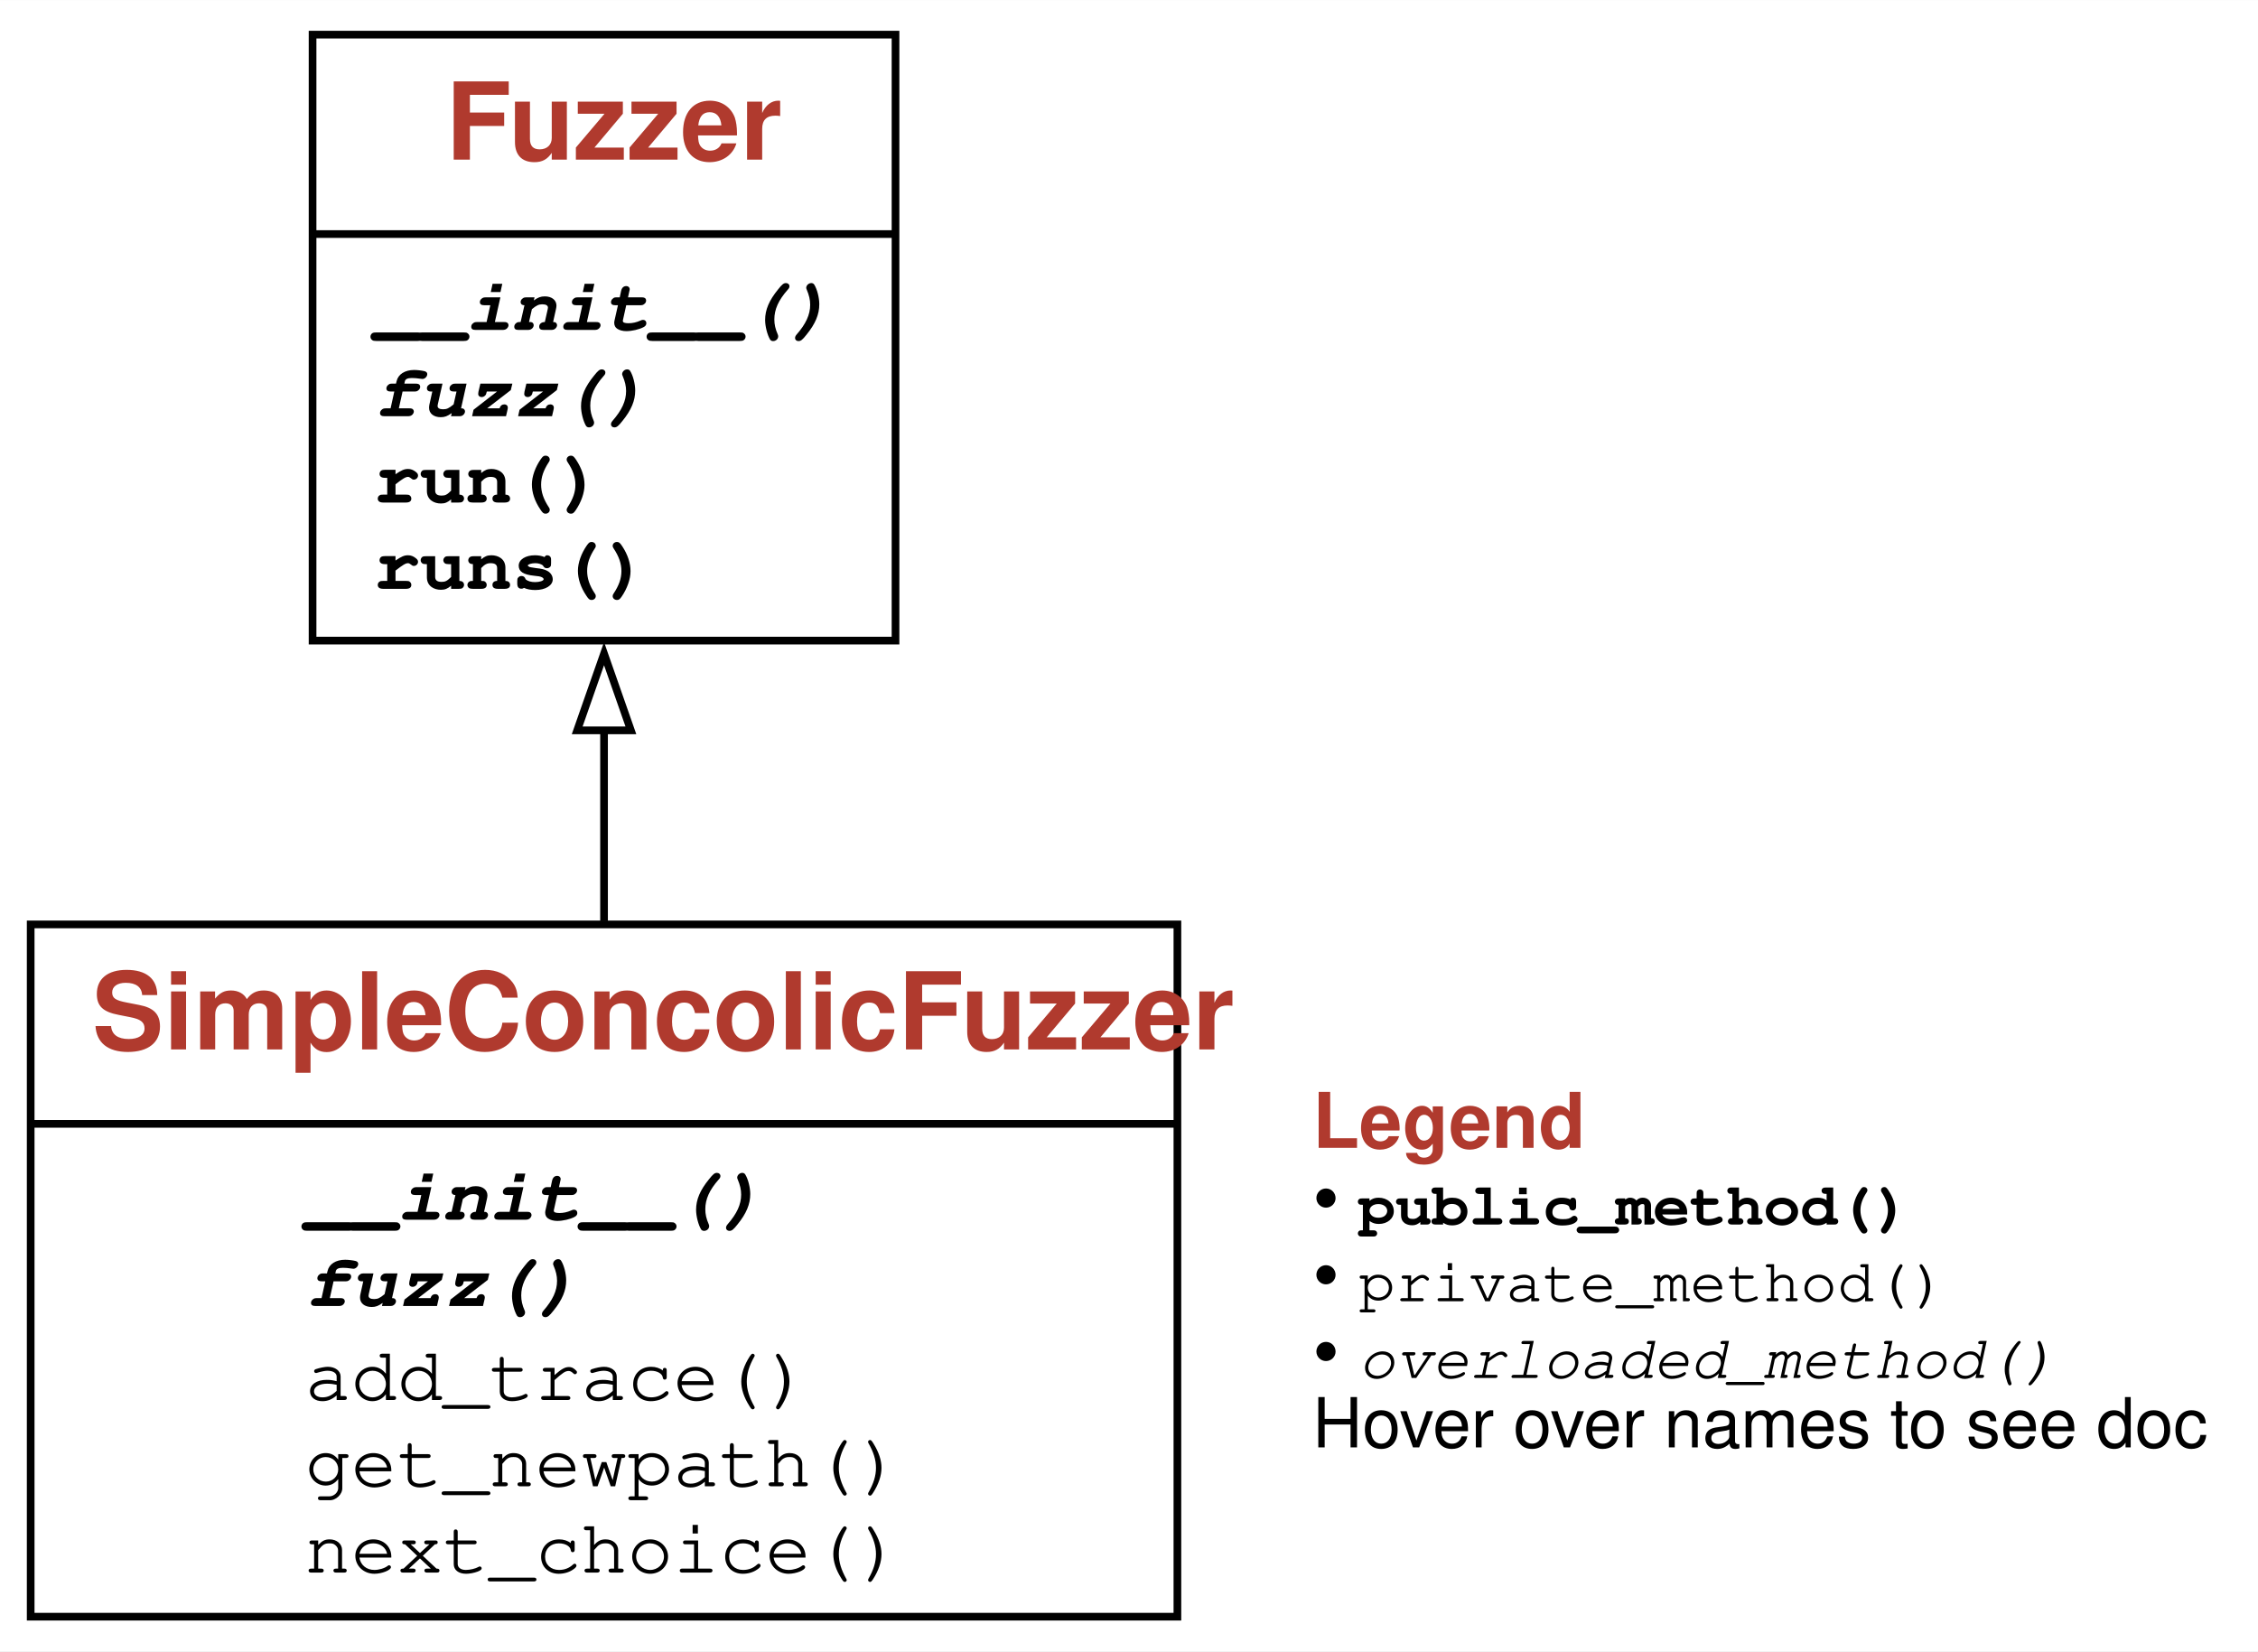
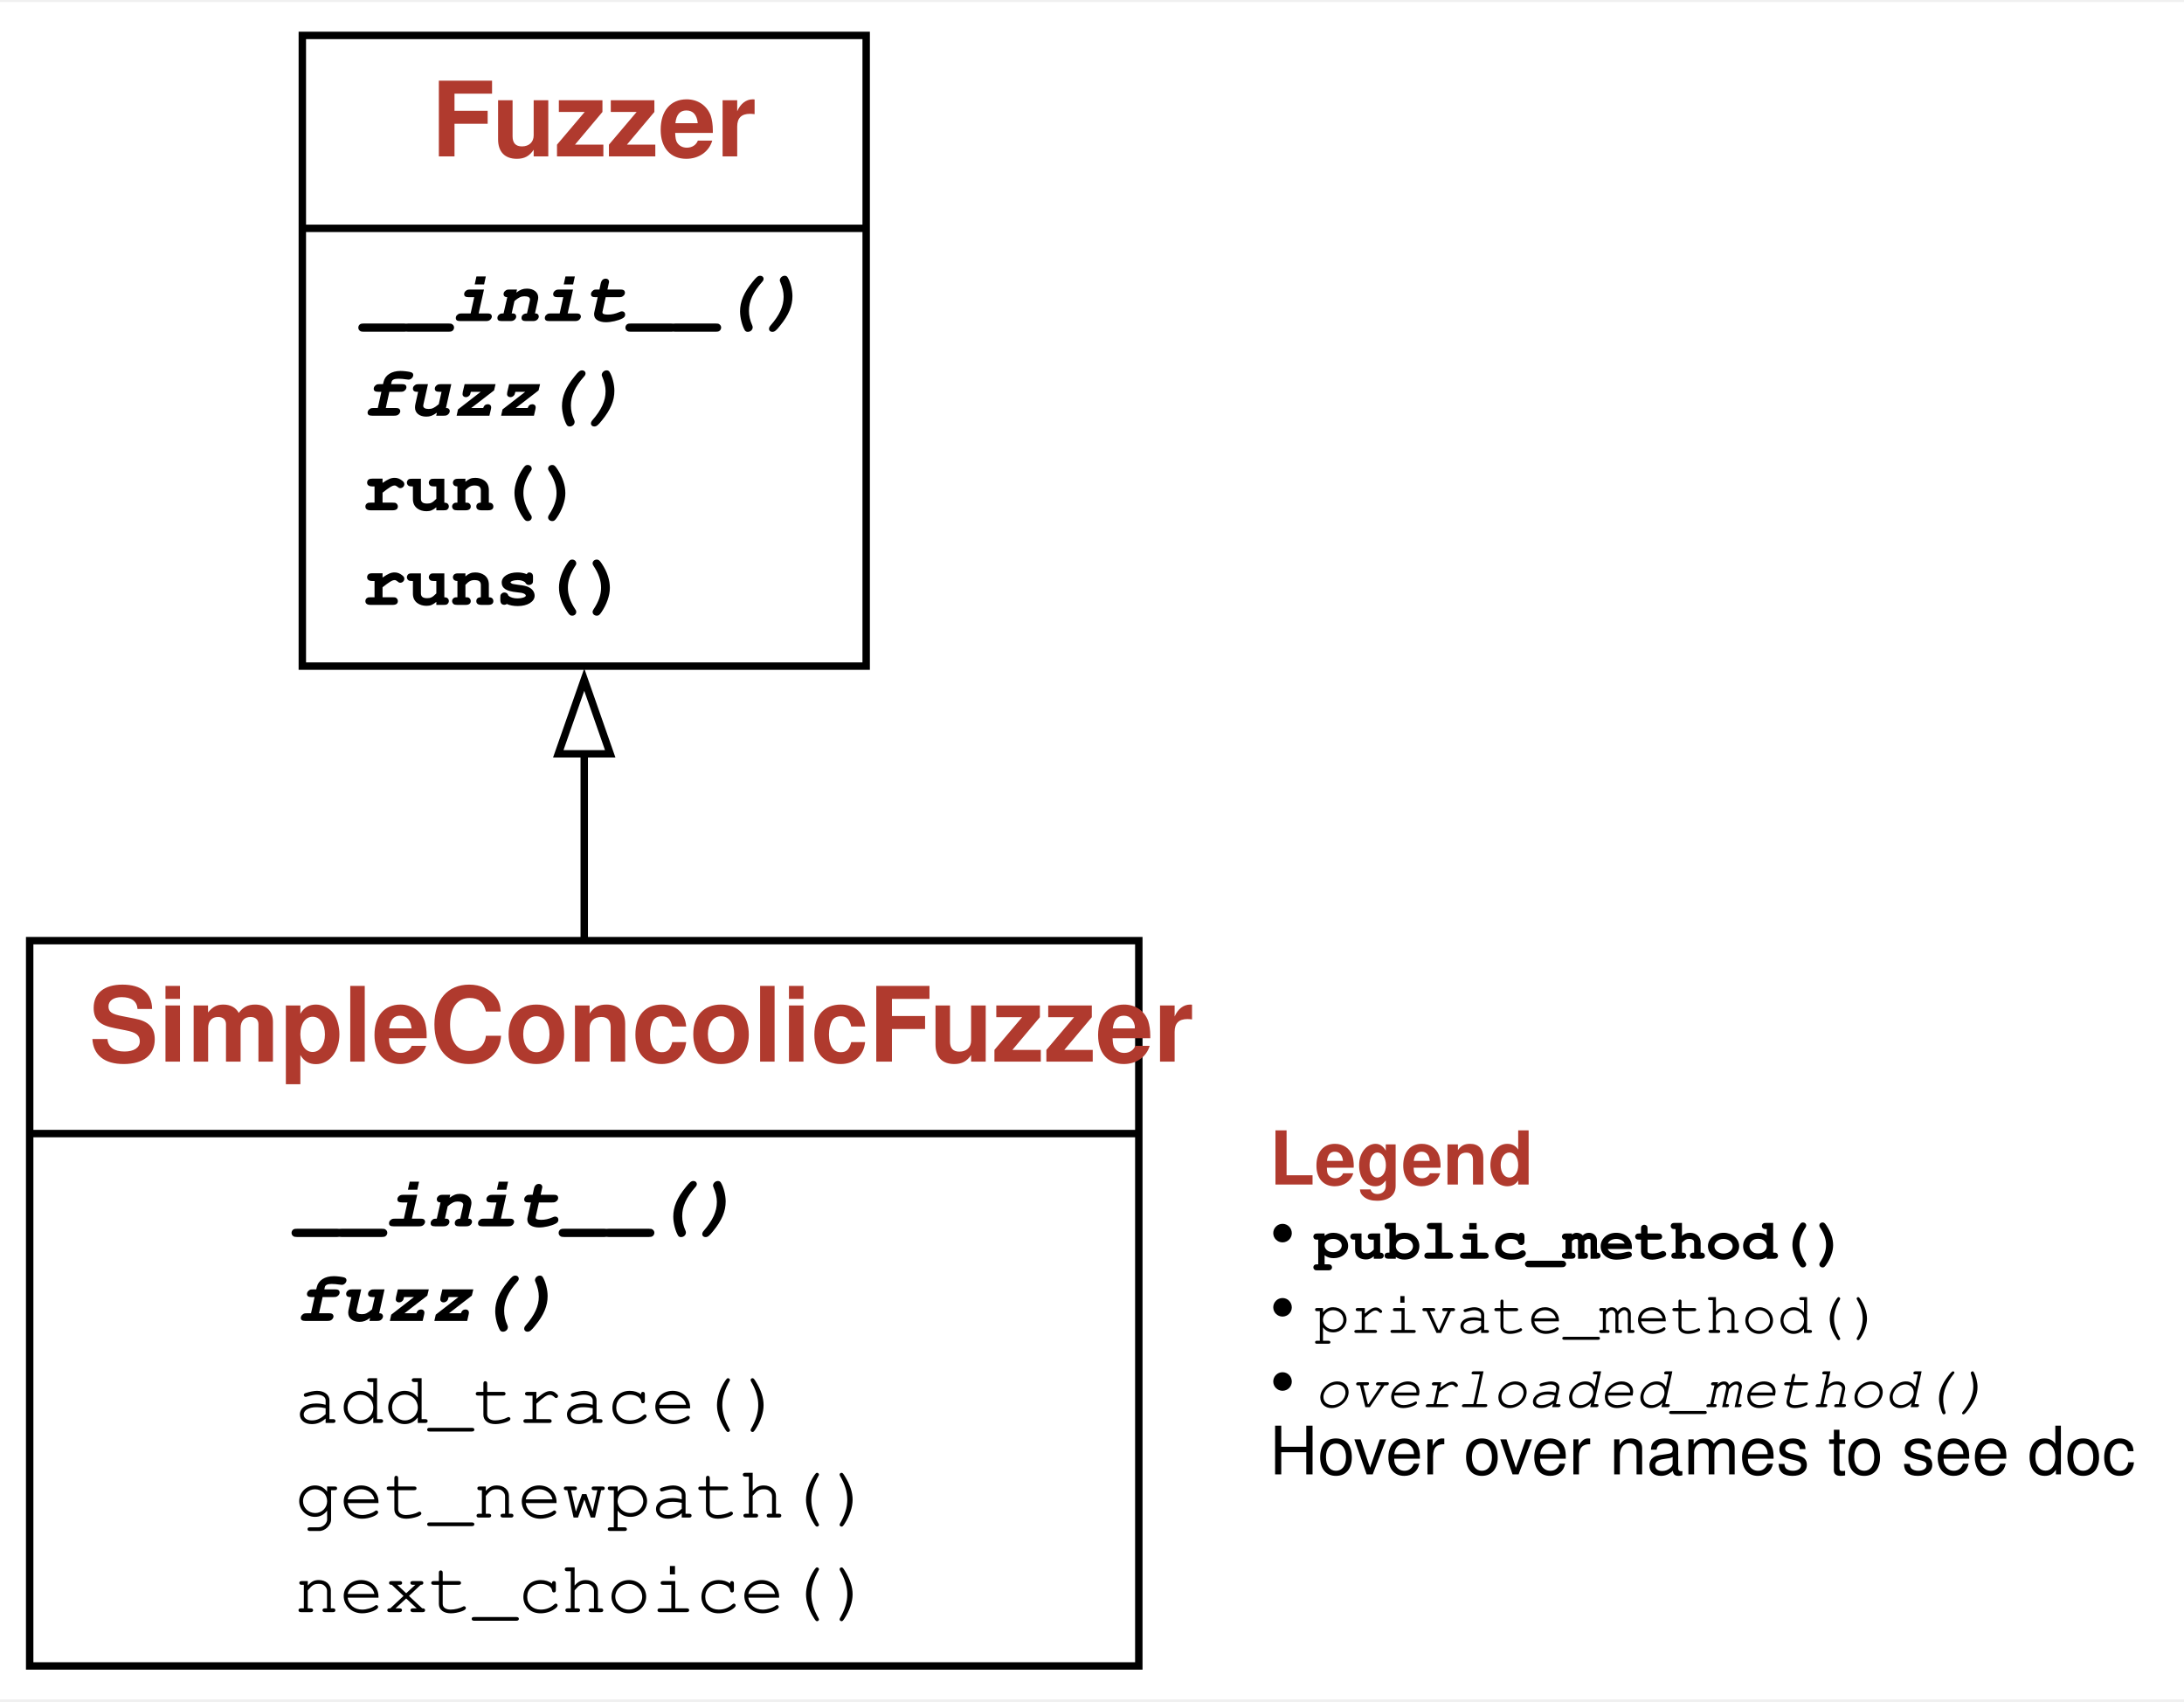
- <svg xmlns="http://www.w3.org/2000/svg" xmlns:xlink="http://www.w3.org/1999/xlink" width="294pt" height="215pt" viewBox="0.00 0.00 294.38 215.25">
-   <g id="graph0" class="graph" transform="scale(1 1) rotate(0) translate(4 211.25)">
+ <svg xmlns="http://www.w3.org/2000/svg" xmlns:xlink="http://www.w3.org/1999/xlink" width="294pt" height="229pt" viewBox="0.00 0.00 294.38 228.75">
+   <g id="graph0" class="graph" transform="scale(1 1) rotate(0) translate(4 224.75)">
    <g id="a_graph0">
      <a xlink:title="SimpleConcolicFuzzer class hierarchy">
-         <polygon fill="white" stroke="none" points="-4,4 -4,-211.25 290.38,-211.25 290.38,4 -4,4" />
+         <polygon fill="white" stroke="none" points="-4,4 -4,-224.75 290.38,-224.75 290.38,4 -4,4" />
      </a>
    </g>
    <g id="node1" class="node">
      <g id="a_node1">
        <a xlink:href="#" xlink:title="class SimpleConcolicFuzzer:&#10;Base class for fuzzers.">
-           <polygon fill="none" stroke="black" points="0,-0.5 0,-90.75 149.5,-90.75 149.5,-0.5 0,-0.5" />
-           <text text-anchor="start" x="8" y="-74.45" font-family="Patua One, Helvetica, sans-serif" font-weight="bold" font-size="14.00" fill="#b03a2e">SimpleConcolicFuzzer</text>
-           <polyline fill="none" stroke="black" points="0,-64.75 149.5,-64.75" />
+           <polygon fill="none" stroke="black" points="0,-0.5 0,-98.25 149.5,-98.25 149.5,-0.5 0,-0.5" />
+           <text text-anchor="start" x="8" y="-81.95" font-family="Patua One, Helvetica, sans-serif" font-weight="bold" font-size="14.00" fill="#b03a2e">SimpleConcolicFuzzer</text>
+           <polyline fill="none" stroke="black" points="0,-72.25 149.5,-72.25" />
          <g id="a_node1_0">
            <a xlink:href="#" xlink:title="SimpleConcolicFuzzer">
              <g id="a_node1_1">
                <a xlink:href="#" xlink:title="__init__(self):&#10;Constructor">
-                   <text text-anchor="start" x="35.75" y="-52.25" font-family="'Fira Mono', 'Source Code Pro', 'Courier', monospace" font-weight="bold" font-style="italic" font-size="10.00">__init__()</text>
+                   <text text-anchor="start" x="35.75" y="-59.75" font-family="'Fira Mono', 'Source Code Pro', 'Courier', monospace" font-weight="bold" font-style="italic" font-size="10.00">__init__()</text>
                </a>
              </g>
              <g id="a_node1_2">
                <a xlink:href="#" xlink:title="fuzz(self):&#10;Return fuzz input">
-                   <text text-anchor="start" x="35.75" y="-41" font-family="'Fira Mono', 'Source Code Pro', 'Courier', monospace" font-weight="bold" font-style="italic" font-size="10.00">fuzz()</text>
+                   <text text-anchor="start" x="35.75" y="-47" font-family="'Fira Mono', 'Source Code Pro', 'Courier', monospace" font-weight="bold" font-style="italic" font-size="10.00">fuzz()</text>
                </a>
              </g>
              <g id="a_node1_3">
                <a xlink:href="#" xlink:title="add_trace(self, trace, s)">
-                   <text text-anchor="start" x="35.75" y="-28.75" font-family="'Fira Mono', 'Source Code Pro', 'Courier', monospace" font-size="10.00">add_trace()</text>
+                   <text text-anchor="start" x="35.75" y="-33.25" font-family="'Fira Mono', 'Source Code Pro', 'Courier', monospace" font-size="10.00">add_trace()</text>
                </a>
              </g>
              <g id="a_node1_4">
                <a xlink:href="#" xlink:title="get_newpath(self)">
-                   <text text-anchor="start" x="35.75" y="-17.5" font-family="'Fira Mono', 'Source Code Pro', 'Courier', monospace" font-size="10.00">get_newpath()</text>
+                   <text text-anchor="start" x="35.75" y="-20.5" font-family="'Fira Mono', 'Source Code Pro', 'Courier', monospace" font-size="10.00">get_newpath()</text>
                </a>
              </g>
              <g id="a_node1_5">
                <a xlink:href="#" xlink:title="next_choice(self)">
-                   <text text-anchor="start" x="35.75" y="-6.25" font-family="'Fira Mono', 'Source Code Pro', 'Courier', monospace" font-size="10.00">next_choice()</text>
+                   <text text-anchor="start" x="35.75" y="-7.75" font-family="'Fira Mono', 'Source Code Pro', 'Courier', monospace" font-size="10.00">next_choice()</text>
                </a>
              </g>
            </a>
          </g>
        </a>
      </g>
    </g>
    <g id="node2" class="node">
      <g id="a_node2">
        <a xlink:href="Fuzzer.ipynb" xlink:title="class Fuzzer:&#10;Base class for fuzzers.">
-           <polygon fill="none" stroke="black" points="36.75,-127.75 36.75,-206.75 112.75,-206.75 112.75,-127.75 36.75,-127.75" />
-           <text text-anchor="start" x="54.12" y="-190.45" font-family="Patua One, Helvetica, sans-serif" font-weight="bold" font-size="14.00" fill="#b03a2e">Fuzzer</text>
-           <polyline fill="none" stroke="black" points="36.75,-180.75 112.75,-180.75" />
+           <polygon fill="none" stroke="black" points="36.75,-135.25 36.75,-220.25 112.75,-220.25 112.75,-135.25 36.75,-135.25" />
+           <text text-anchor="start" x="54.12" y="-203.95" font-family="Patua One, Helvetica, sans-serif" font-weight="bold" font-size="14.00" fill="#b03a2e">Fuzzer</text>
+           <polyline fill="none" stroke="black" points="36.75,-194.25 112.75,-194.25" />
          <g id="a_node2_6">
            <a xlink:href="#" xlink:title="Fuzzer">
              <g id="a_node2_7">
                <a xlink:href="Fuzzer.ipynb" xlink:title="__init__(self) -&gt; None:&#10;Constructor">
-                   <text text-anchor="start" x="44.75" y="-168.25" font-family="'Fira Mono', 'Source Code Pro', 'Courier', monospace" font-weight="bold" font-style="italic" font-size="10.00">__init__()</text>
+                   <text text-anchor="start" x="44.75" y="-181.75" font-family="'Fira Mono', 'Source Code Pro', 'Courier', monospace" font-weight="bold" font-style="italic" font-size="10.00">__init__()</text>
                </a>
              </g>
              <g id="a_node2_8">
                <a xlink:href="Fuzzer.ipynb" xlink:title="fuzz(self) -&gt; str:&#10;Return fuzz input">
-                   <text text-anchor="start" x="44.75" y="-157" font-family="'Fira Mono', 'Source Code Pro', 'Courier', monospace" font-weight="bold" font-style="italic" font-size="10.00">fuzz()</text>
+                   <text text-anchor="start" x="44.75" y="-169" font-family="'Fira Mono', 'Source Code Pro', 'Courier', monospace" font-weight="bold" font-style="italic" font-size="10.00">fuzz()</text>
                </a>
              </g>
              <g id="a_node2_9">
                <a xlink:href="Fuzzer.ipynb" xlink:title="run(self, runner: Fuzzer.Runner = &lt;Fuzzer.Runner object&gt;) -&gt; Tuple[subprocess.CompletedProcess, str]:&#10;Run `runner` with fuzz input">
-                   <text text-anchor="start" x="44.75" y="-145.75" font-family="'Fira Mono', 'Source Code Pro', 'Courier', monospace" font-weight="bold" font-size="10.00">run()</text>
+                   <text text-anchor="start" x="44.75" y="-156.25" font-family="'Fira Mono', 'Source Code Pro', 'Courier', monospace" font-weight="bold" font-size="10.00">run()</text>
                </a>
              </g>
              <g id="a_node2_10">
                <a xlink:href="Fuzzer.ipynb" xlink:title="runs(self, runner: Fuzzer.Runner = &lt;Fuzzer.PrintRunner object&gt;, trials: int = 10) -&gt; List[Tuple[subprocess.CompletedProcess, str]]:&#10;Run `runner` with fuzz input, `trials` times">
-                   <text text-anchor="start" x="44.75" y="-134.5" font-family="'Fira Mono', 'Source Code Pro', 'Courier', monospace" font-weight="bold" font-size="10.00">runs()</text>
+                   <text text-anchor="start" x="44.75" y="-143.5" font-family="'Fira Mono', 'Source Code Pro', 'Courier', monospace" font-weight="bold" font-size="10.00">runs()</text>
                </a>
              </g>
            </a>
          </g>
        </a>
      </g>
    </g>
    <g id="edge1" class="edge">
-       <path fill="none" stroke="black" d="M74.75,-91.17C74.75,-99.3 74.75,-107.83 74.75,-116.1" />
-       <polygon fill="none" stroke="black" points="71.25,-116.05 74.75,-126.05 78.25,-116.05 71.25,-116.05" />
+       <path fill="none" stroke="black" d="M74.75,-98.51C74.75,-106.67 74.75,-115.18 74.75,-123.45" />
+       <polygon fill="none" stroke="black" points="71.25,-123.43 74.75,-133.43 78.25,-123.43 71.25,-123.43" />
    </g>
    <g id="node3" class="node">
-       <text text-anchor="start" x="167.12" y="-61.62" font-family="Patua One, Helvetica, sans-serif" font-weight="bold" font-size="10.00" fill="#b03a2e">Legend</text>
-       <text text-anchor="start" x="167.12" y="-51.62" font-family="Patua One, Helvetica, sans-serif" font-size="10.00">• </text>
-       <text text-anchor="start" x="173.12" y="-51.62" font-family="'Fira Mono', 'Source Code Pro', 'Courier', monospace" font-weight="bold" font-size="8.00">public_method()</text>
-       <text text-anchor="start" x="167.12" y="-41.62" font-family="Patua One, Helvetica, sans-serif" font-size="10.00">• </text>
-       <text text-anchor="start" x="173.12" y="-41.62" font-family="'Fira Mono', 'Source Code Pro', 'Courier', monospace" font-size="8.00">private_method()</text>
-       <text text-anchor="start" x="167.12" y="-31.62" font-family="Patua One, Helvetica, sans-serif" font-size="10.00">• </text>
-       <text text-anchor="start" x="173.12" y="-31.62" font-family="'Fira Mono', 'Source Code Pro', 'Courier', monospace" font-style="italic" font-size="8.00">overloaded_method()</text>
-       <text text-anchor="start" x="167.12" y="-22.57" font-family="Helvetica,sans-Serif" font-size="9.00">Hover over names to see doc</text>
+       <text text-anchor="start" x="167.12" y="-65.38" font-family="Patua One, Helvetica, sans-serif" font-weight="bold" font-size="10.00" fill="#b03a2e">Legend</text>
+       <text text-anchor="start" x="167.12" y="-55.38" font-family="Patua One, Helvetica, sans-serif" font-size="10.00">• </text>
+       <text text-anchor="start" x="173.12" y="-55.38" font-family="'Fira Mono', 'Source Code Pro', 'Courier', monospace" font-weight="bold" font-size="8.00">public_method()</text>
+       <text text-anchor="start" x="167.12" y="-45.38" font-family="Patua One, Helvetica, sans-serif" font-size="10.00">• </text>
+       <text text-anchor="start" x="173.12" y="-45.38" font-family="'Fira Mono', 'Source Code Pro', 'Courier', monospace" font-size="8.00">private_method()</text>
+       <text text-anchor="start" x="167.12" y="-35.38" font-family="Patua One, Helvetica, sans-serif" font-size="10.00">• </text>
+       <text text-anchor="start" x="173.12" y="-35.38" font-family="'Fira Mono', 'Source Code Pro', 'Courier', monospace" font-style="italic" font-size="8.00">overloaded_method()</text>
+       <text text-anchor="start" x="167.12" y="-26.32" font-family="Helvetica,sans-Serif" font-size="9.00">Hover over names to see doc</text>
    </g>
  </g>
</svg>
